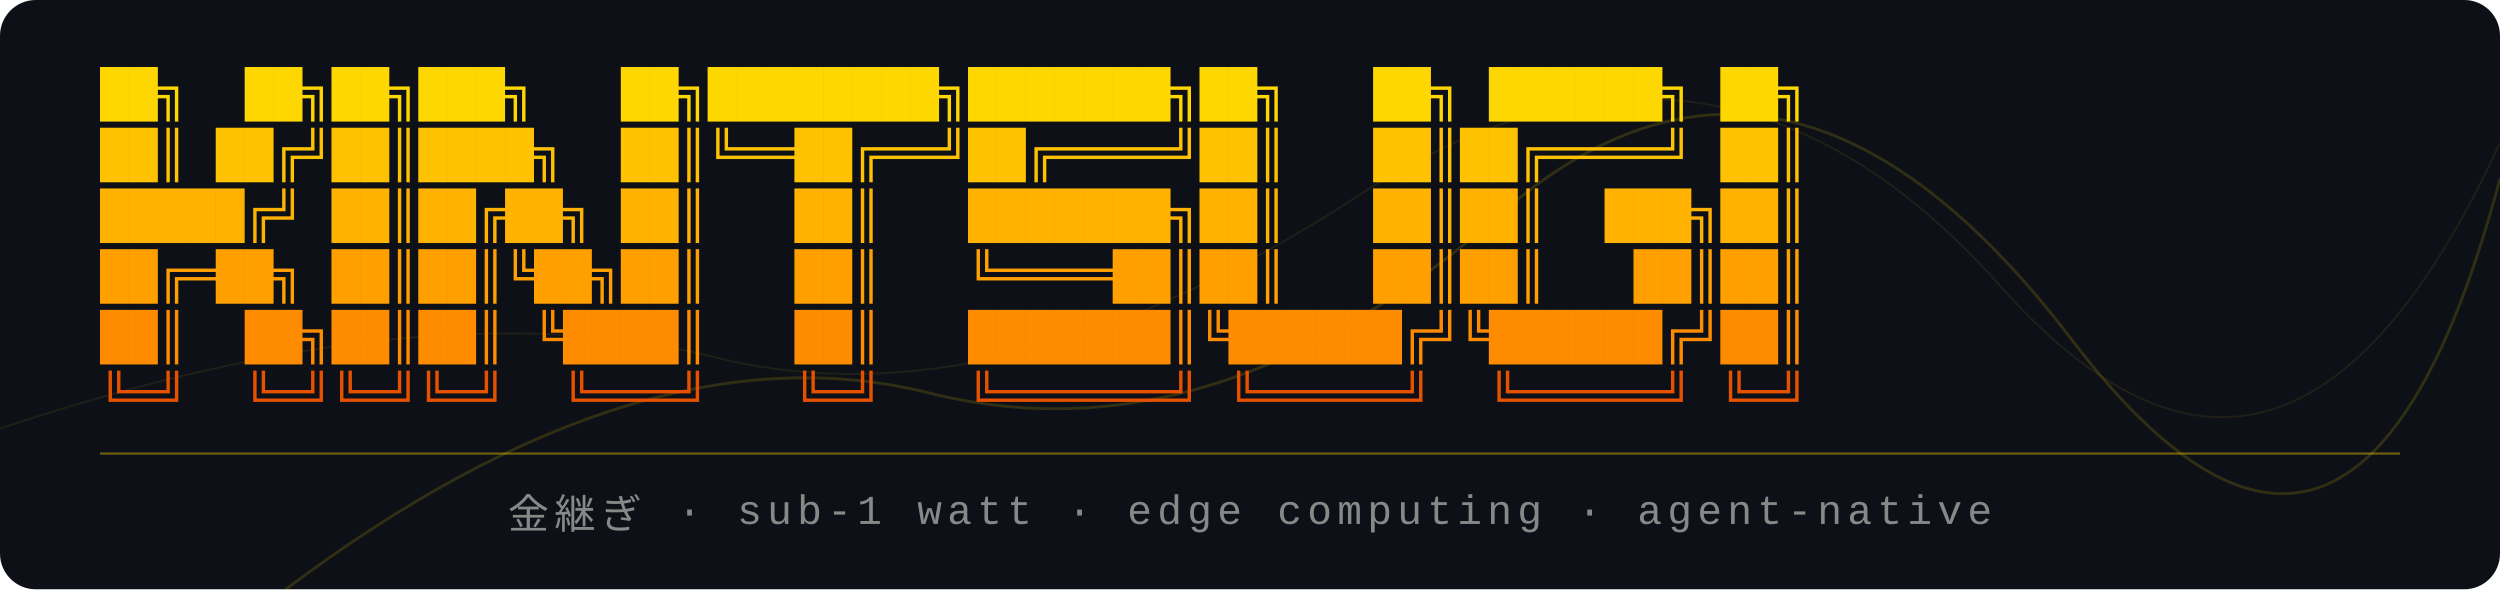
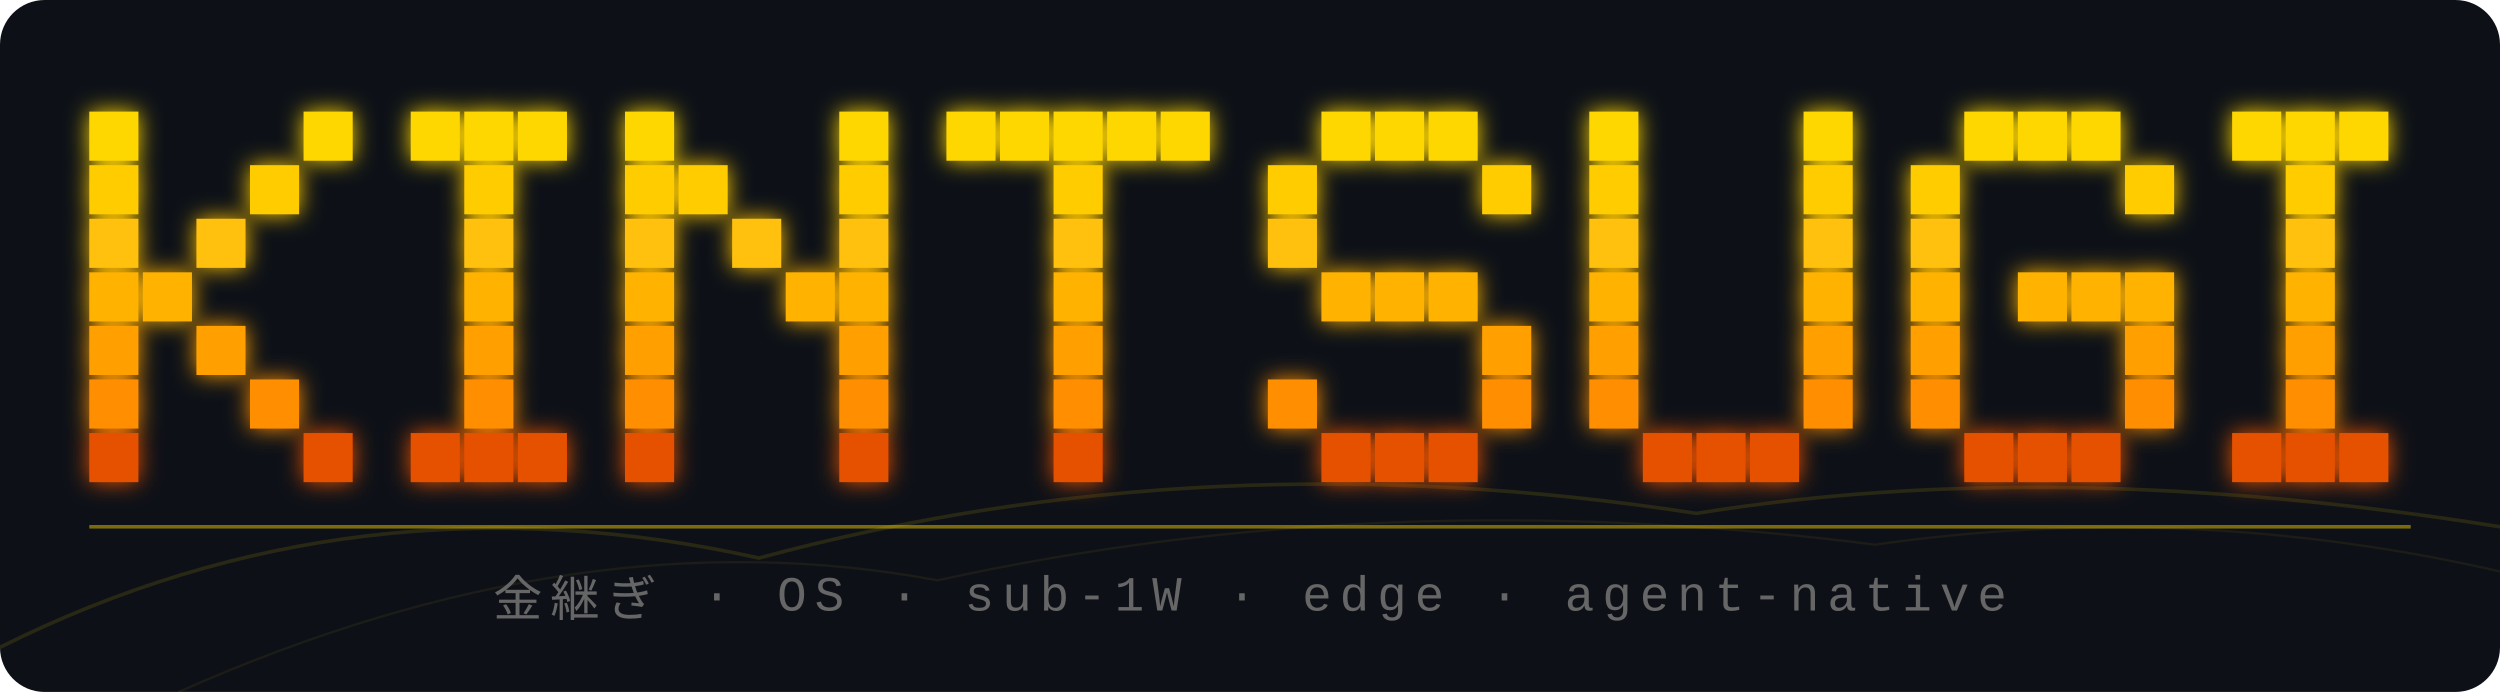
- <svg xmlns="http://www.w3.org/2000/svg" viewBox="0 0 700 165" width="700" height="165">
-   <rect width="700" height="165" fill="#0d1117" rx="10" />
-   <path d="M80,165 Q180,90 260,110 T420,60 T580,95 T700,50" stroke="#FFD700" stroke-width="0.8" fill="none" opacity="0.15" />
-   <path d="M0,120 Q120,80 200,100 T380,55 T560,80 T700,40" stroke="#DAA520" stroke-width="0.5" fill="none" opacity="0.1" />
-   <text font-family="'Courier New',Courier,monospace" font-size="13.5" font-weight="bold" xml:space="preserve">
-     <tspan x="28" y="30" fill="#FFD700">██╗  ██╗██╗███╗   ██╗████████╗███████╗██╗   ██╗ ██████╗ ██╗</tspan>
-     <tspan x="28" y="47" fill="#FFC200">██║ ██╔╝██║████╗  ██║╚══██╔══╝██╔════╝██║   ██║██╔════╝ ██║</tspan>
-     <tspan x="28" y="64" fill="#FFB300">█████╔╝ ██║██╔██╗ ██║   ██║   ███████╗██║   ██║██║  ███╗██║</tspan>
-     <tspan x="28" y="81" fill="#FFA000">██╔═██╗ ██║██║╚██╗██║   ██║   ╚════██║██║   ██║██║   ██║██║</tspan>
-     <tspan x="28" y="98" fill="#FF8C00">██║  ██╗██║██║ ╚████║   ██║   ███████║╚██████╔╝╚██████╔╝██║</tspan>
-     <tspan x="28" y="115" fill="#E65100">╚═╝  ╚═╝╚═╝╚═╝  ╚═══╝   ╚═╝   ╚══════╝ ╚═════╝  ╚═════╝ ╚═╝</tspan>
-   </text>
-   <line x1="28" y1="127" x2="672" y2="127" stroke="#FFD700" stroke-width="0.6" opacity="0.4" />
-   <text x="350" y="148" font-family="'Courier New',Courier,monospace" font-size="11.5" fill="#888888" text-anchor="middle" letter-spacing="1.5">金継ぎ  ·  sub-1 watt  ·  edge computing  ·  agent-native</text>
+ <svg xmlns="http://www.w3.org/2000/svg" viewBox="0 0 560 155" width="560" height="155">
+   <defs>
+     <filter id="glow" x="-25%" y="-25%" width="150%" height="150%">
+       <feGaussianBlur stdDeviation="2.5" result="blur" />
+       <feMerge>
+         <feMergeNode in="blur" />
+         <feMergeNode in="SourceGraphic" />
+       </feMerge>
+     </filter>
+   </defs>
+   <rect width="560" height="155" fill="#0d1117" rx="10" />
+   <path d="M0,145 Q80,105 170,125 Q270,98 380,115 Q460,102 560,118" stroke="#FFD700" stroke-width="0.8" fill="none" opacity="0.12" />
+   <path d="M40,155 Q130,115 210,130 Q310,108 420,122 Q490,112 560,128" stroke="#DAA520" stroke-width="0.5" fill="none" opacity="0.08" />
+   <g filter="url(#glow)">
+     <g fill="#FFD700">
+       <rect x="20" y="25" width="11" height="11" />
+       <rect x="68" y="25" width="11" height="11" />
+       <rect x="92" y="25" width="11" height="11" />
+       <rect x="104" y="25" width="11" height="11" />
+       <rect x="116" y="25" width="11" height="11" />
+       <rect x="140" y="25" width="11" height="11" />
+       <rect x="188" y="25" width="11" height="11" />
+       <rect x="212" y="25" width="11" height="11" />
+       <rect x="224" y="25" width="11" height="11" />
+       <rect x="236" y="25" width="11" height="11" />
+       <rect x="248" y="25" width="11" height="11" />
+       <rect x="260" y="25" width="11" height="11" />
+       <rect x="296" y="25" width="11" height="11" />
+       <rect x="308" y="25" width="11" height="11" />
+       <rect x="320" y="25" width="11" height="11" />
+       <rect x="356" y="25" width="11" height="11" />
+       <rect x="404" y="25" width="11" height="11" />
+       <rect x="440" y="25" width="11" height="11" />
+       <rect x="452" y="25" width="11" height="11" />
+       <rect x="464" y="25" width="11" height="11" />
+       <rect x="500" y="25" width="11" height="11" />
+       <rect x="512" y="25" width="11" height="11" />
+       <rect x="524" y="25" width="11" height="11" />
+     </g>
+     <g fill="#FFCC00">
+       <rect x="20" y="37" width="11" height="11" />
+       <rect x="56" y="37" width="11" height="11" />
+       <rect x="104" y="37" width="11" height="11" />
+       <rect x="140" y="37" width="11" height="11" />
+       <rect x="152" y="37" width="11" height="11" />
+       <rect x="188" y="37" width="11" height="11" />
+       <rect x="236" y="37" width="11" height="11" />
+       <rect x="284" y="37" width="11" height="11" />
+       <rect x="332" y="37" width="11" height="11" />
+       <rect x="356" y="37" width="11" height="11" />
+       <rect x="404" y="37" width="11" height="11" />
+       <rect x="428" y="37" width="11" height="11" />
+       <rect x="476" y="37" width="11" height="11" />
+       <rect x="512" y="37" width="11" height="11" />
+     </g>
+     <g fill="#FFC107">
+       <rect x="20" y="49" width="11" height="11" />
+       <rect x="44" y="49" width="11" height="11" />
+       <rect x="104" y="49" width="11" height="11" />
+       <rect x="140" y="49" width="11" height="11" />
+       <rect x="164" y="49" width="11" height="11" />
+       <rect x="188" y="49" width="11" height="11" />
+       <rect x="236" y="49" width="11" height="11" />
+       <rect x="284" y="49" width="11" height="11" />
+       <rect x="356" y="49" width="11" height="11" />
+       <rect x="404" y="49" width="11" height="11" />
+       <rect x="428" y="49" width="11" height="11" />
+       <rect x="512" y="49" width="11" height="11" />
+     </g>
+     <g fill="#FFB300">
+       <rect x="20" y="61" width="11" height="11" />
+       <rect x="32" y="61" width="11" height="11" />
+       <rect x="104" y="61" width="11" height="11" />
+       <rect x="140" y="61" width="11" height="11" />
+       <rect x="176" y="61" width="11" height="11" />
+       <rect x="188" y="61" width="11" height="11" />
+       <rect x="236" y="61" width="11" height="11" />
+       <rect x="296" y="61" width="11" height="11" />
+       <rect x="308" y="61" width="11" height="11" />
+       <rect x="320" y="61" width="11" height="11" />
+       <rect x="356" y="61" width="11" height="11" />
+       <rect x="404" y="61" width="11" height="11" />
+       <rect x="428" y="61" width="11" height="11" />
+       <rect x="452" y="61" width="11" height="11" />
+       <rect x="464" y="61" width="11" height="11" />
+       <rect x="476" y="61" width="11" height="11" />
+       <rect x="512" y="61" width="11" height="11" />
+     </g>
+     <g fill="#FFA000">
+       <rect x="20" y="73" width="11" height="11" />
+       <rect x="44" y="73" width="11" height="11" />
+       <rect x="104" y="73" width="11" height="11" />
+       <rect x="140" y="73" width="11" height="11" />
+       <rect x="188" y="73" width="11" height="11" />
+       <rect x="236" y="73" width="11" height="11" />
+       <rect x="332" y="73" width="11" height="11" />
+       <rect x="356" y="73" width="11" height="11" />
+       <rect x="404" y="73" width="11" height="11" />
+       <rect x="428" y="73" width="11" height="11" />
+       <rect x="476" y="73" width="11" height="11" />
+       <rect x="512" y="73" width="11" height="11" />
+     </g>
+     <g fill="#FF8F00">
+       <rect x="20" y="85" width="11" height="11" />
+       <rect x="56" y="85" width="11" height="11" />
+       <rect x="104" y="85" width="11" height="11" />
+       <rect x="140" y="85" width="11" height="11" />
+       <rect x="188" y="85" width="11" height="11" />
+       <rect x="236" y="85" width="11" height="11" />
+       <rect x="284" y="85" width="11" height="11" />
+       <rect x="332" y="85" width="11" height="11" />
+       <rect x="356" y="85" width="11" height="11" />
+       <rect x="404" y="85" width="11" height="11" />
+       <rect x="428" y="85" width="11" height="11" />
+       <rect x="476" y="85" width="11" height="11" />
+       <rect x="512" y="85" width="11" height="11" />
+     </g>
+     <g fill="#E65100">
+       <rect x="20" y="97" width="11" height="11" />
+       <rect x="68" y="97" width="11" height="11" />
+       <rect x="92" y="97" width="11" height="11" />
+       <rect x="104" y="97" width="11" height="11" />
+       <rect x="116" y="97" width="11" height="11" />
+       <rect x="140" y="97" width="11" height="11" />
+       <rect x="188" y="97" width="11" height="11" />
+       <rect x="236" y="97" width="11" height="11" />
+       <rect x="296" y="97" width="11" height="11" />
+       <rect x="308" y="97" width="11" height="11" />
+       <rect x="320" y="97" width="11" height="11" />
+       <rect x="368" y="97" width="11" height="11" />
+       <rect x="380" y="97" width="11" height="11" />
+       <rect x="392" y="97" width="11" height="11" />
+       <rect x="440" y="97" width="11" height="11" />
+       <rect x="452" y="97" width="11" height="11" />
+       <rect x="464" y="97" width="11" height="11" />
+       <rect x="500" y="97" width="11" height="11" />
+       <rect x="512" y="97" width="11" height="11" />
+       <rect x="524" y="97" width="11" height="11" />
+     </g>
+   </g>
+   <line x1="20" y1="118" x2="540" y2="118" stroke="#FFD700" stroke-width="0.8" opacity="0.45" />
+   <text x="280" y="138" font-family="'Courier New', Courier, monospace" font-size="11" fill="#666666" text-anchor="middle" letter-spacing="1.8">金継ぎ  ·  OS  ·  sub-1W  ·  edge  ·  agent-native</text>
</svg>
